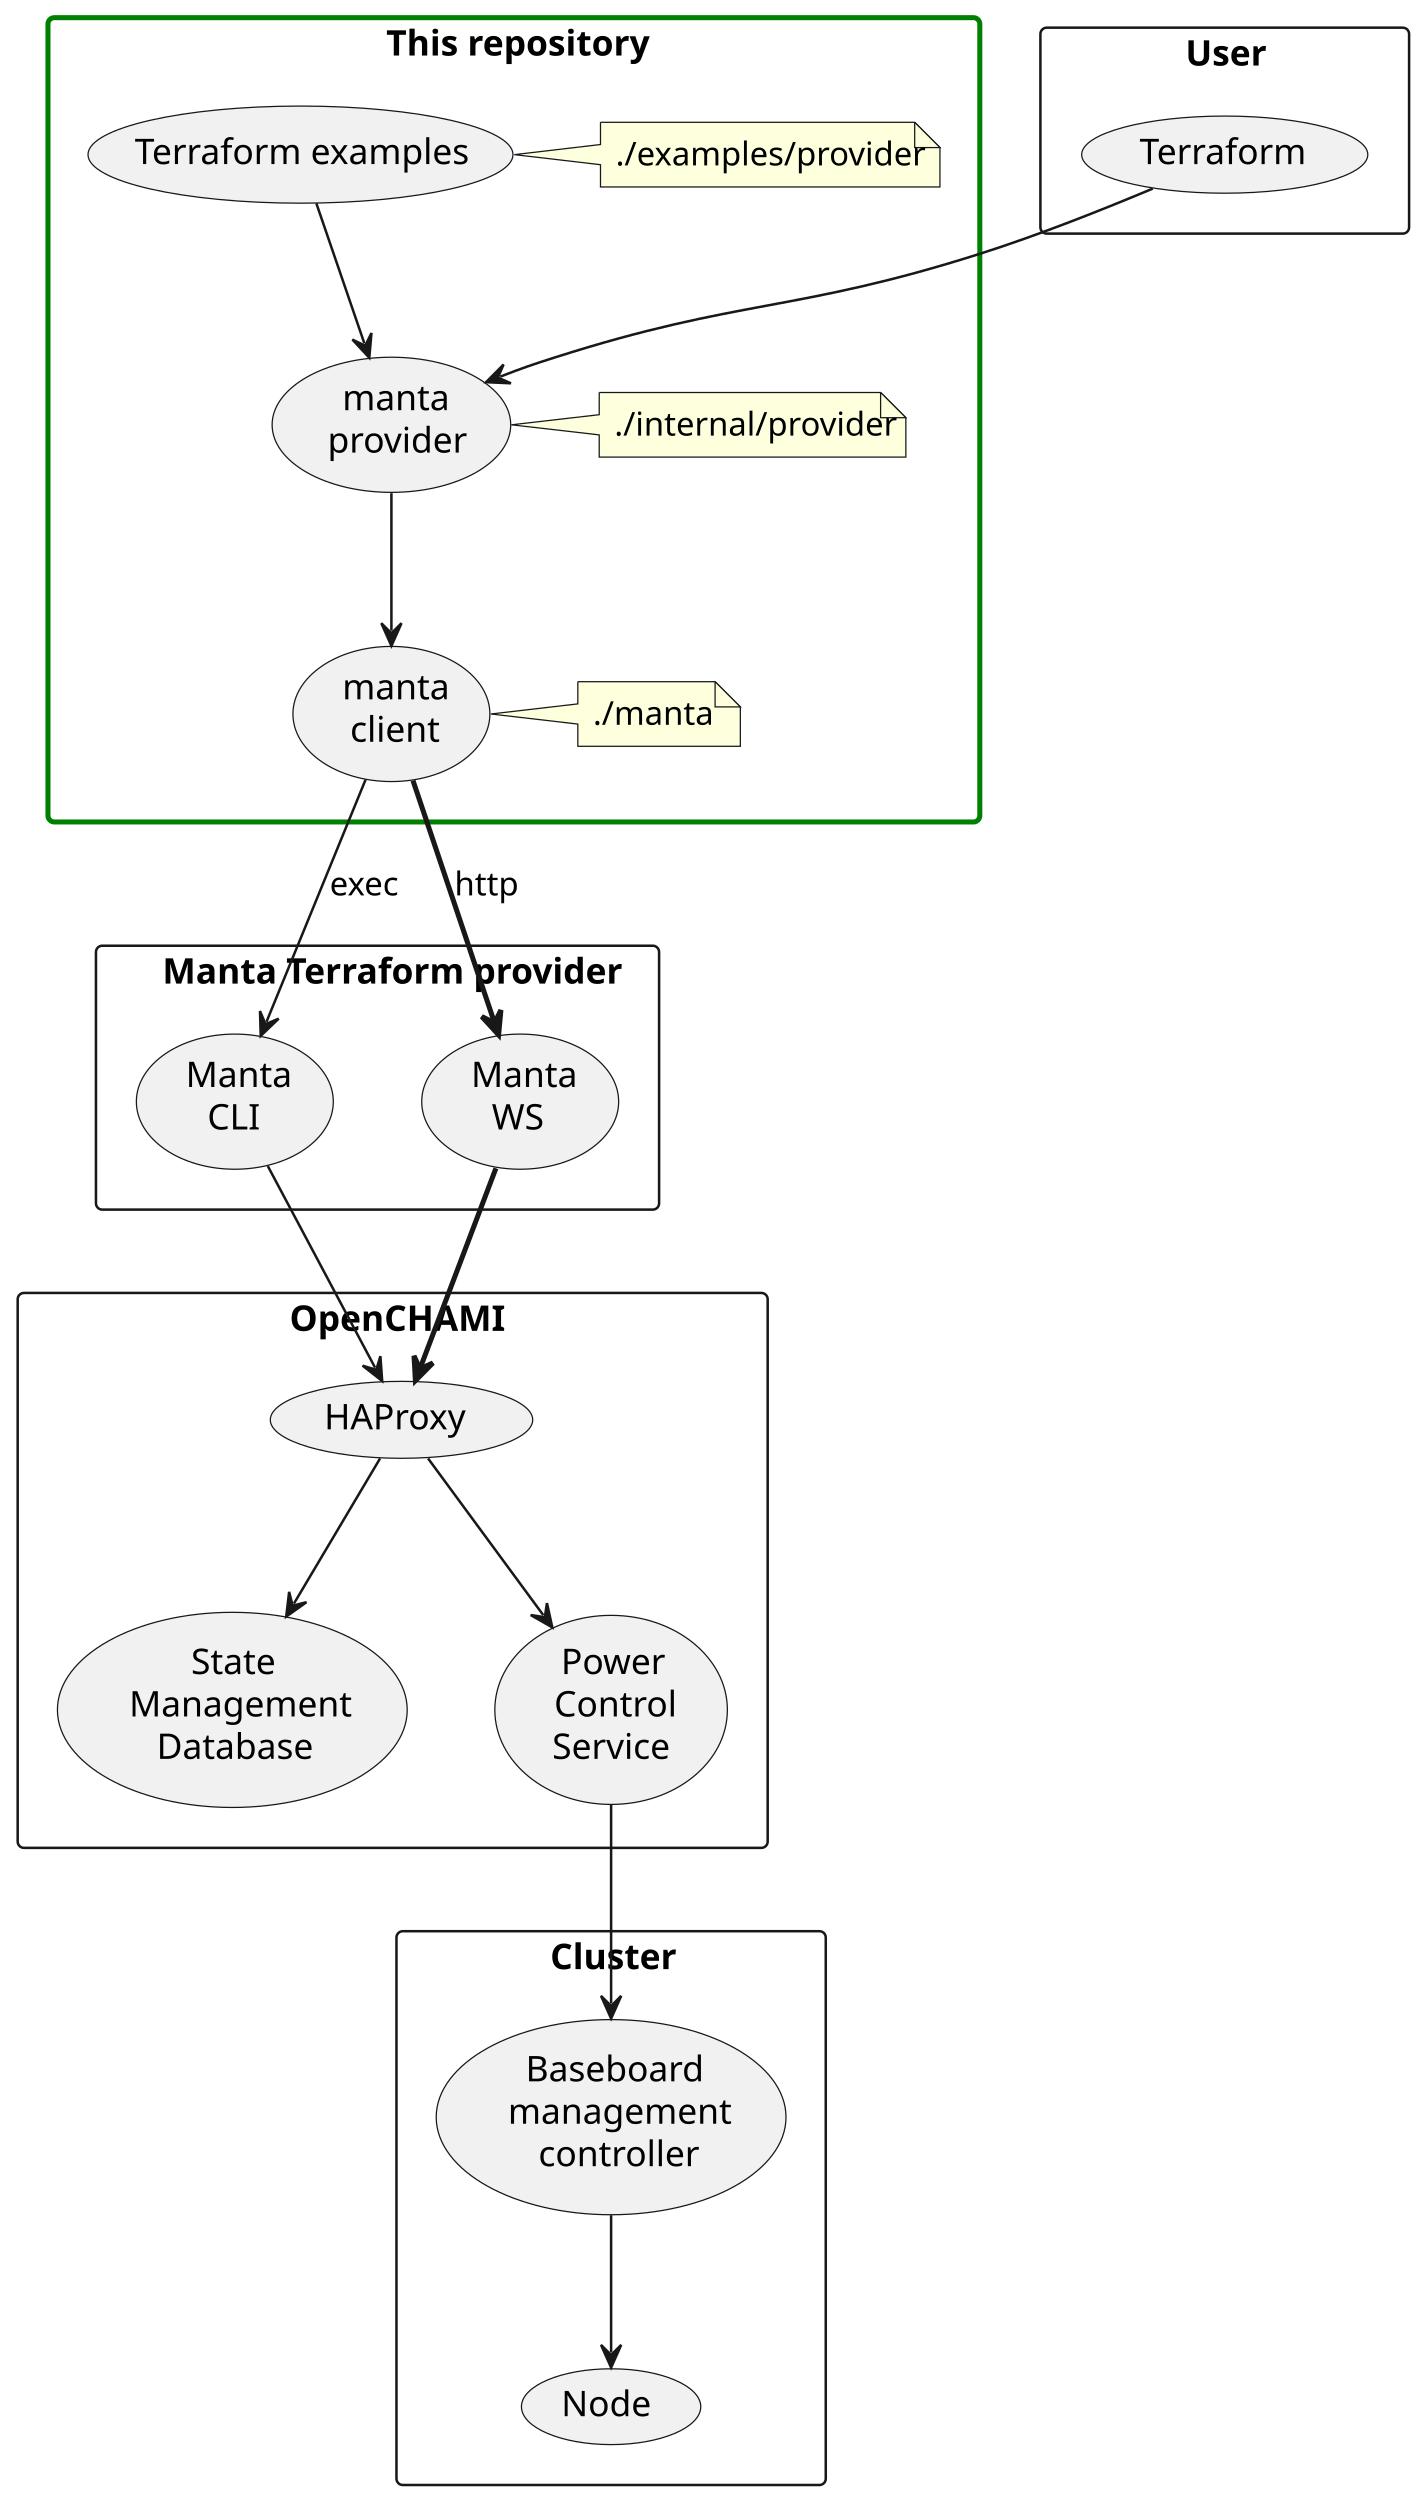
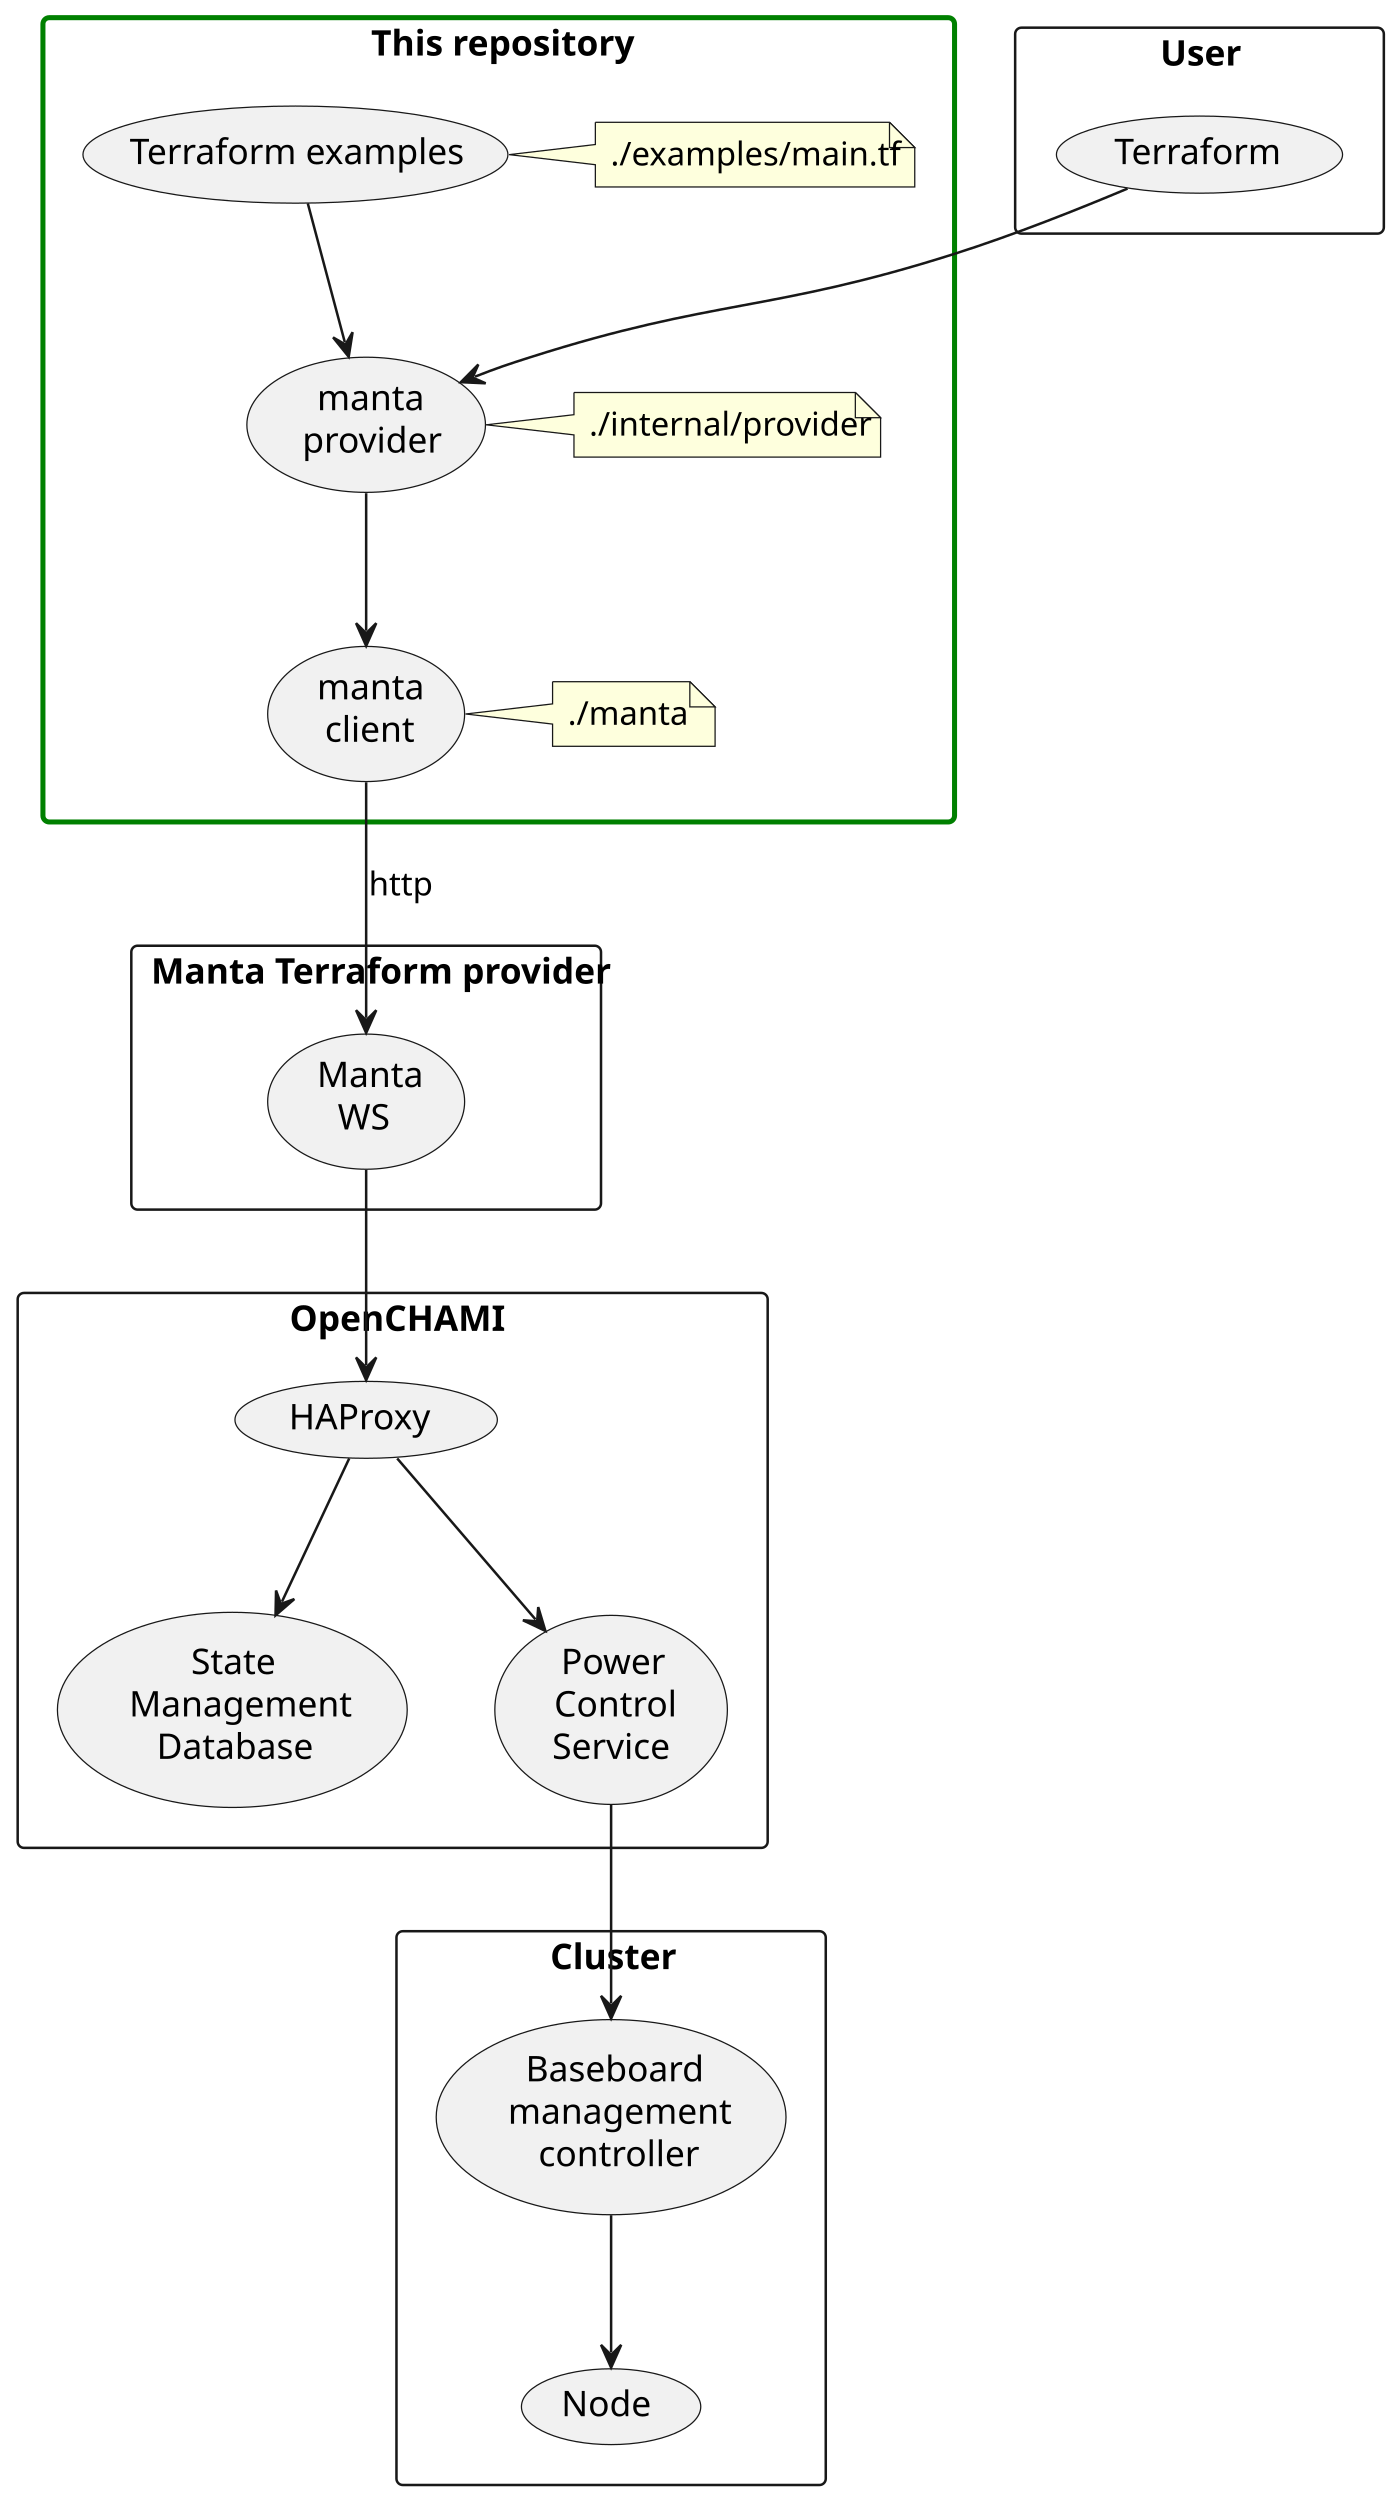
- <svg xmlns="http://www.w3.org/2000/svg" contentStyleType="text/css" data-diagram-type="DESCRIPTION" height="990px" preserveAspectRatio="none" style="width:564px;height:990px;background:#FFFFFF;" version="1.1" viewBox="0 0 564 990" width="564px" zoomAndPan="magnify">
+ <svg xmlns="http://www.w3.org/2000/svg" contentStyleType="text/css" data-diagram-type="DESCRIPTION" height="990px" preserveAspectRatio="none" style="width:554px;height:990px;background:#FFFFFF;" version="1.1" viewBox="0 0 554 990" width="554px" zoomAndPan="magnify">
  <defs />
  <g>
    <g class="cluster" data-entity="pc" data-source-line="2" data-uid="ent0002" id="cluster_pc">
-       <rect fill="none" height="81.55" rx="2.5" ry="2.5" style="stroke:#181818;stroke-width:1;" width="146" x="412" y="10.96" />
-       <text fill="#000000" font-family="sans-serif" font-size="14" font-weight="bold" lengthAdjust="spacing" textLength="31.122" x="469.439" y="25.966">User</text>
+       <rect fill="none" height="81.55" rx="2.5" ry="2.5" style="stroke:#181818;stroke-width:1;" width="146" x="402" y="10.96" />
+       <text fill="#000000" font-family="sans-serif" font-size="14" font-weight="bold" lengthAdjust="spacing" textLength="31.122" x="459.439" y="25.966">User</text>
    </g>
    <g class="cluster" data-entity="repo" data-source-line="6" data-uid="ent0004" id="cluster_repo">
-       <rect fill="none" height="318.5" rx="2.5" ry="2.5" style="stroke:#008000;stroke-width:2;" width="369" x="19" y="7" />
-       <text fill="#000000" font-family="sans-serif" font-size="14" font-weight="bold" lengthAdjust="spacing" textLength="101.136" x="152.932" y="22.006">This repository</text>
+       <rect fill="none" height="318.5" rx="2.5" ry="2.5" style="stroke:#008000;stroke-width:2;" width="361" x="17" y="7" />
+       <text fill="#000000" font-family="sans-serif" font-size="14" font-weight="bold" lengthAdjust="spacing" textLength="101.136" x="146.932" y="22.006">This repository</text>
    </g>
    <g class="cluster" data-entity="manta_terraform_provider" data-source-line="15" data-uid="ent0017" id="cluster_manta_terraform_provider">
-       <rect fill="none" height="104.51" rx="2.5" ry="2.5" style="stroke:#181818;stroke-width:1;" width="223" x="38" y="374.5" />
-       <text fill="#000000" font-family="sans-serif" font-size="14" font-weight="bold" lengthAdjust="spacing" textLength="170.365" x="64.317" y="389.506">Manta Terraform provider</text>
+       <rect fill="none" height="104.51" rx="2.5" ry="2.5" style="stroke:#181818;stroke-width:1;" width="186" x="52" y="374.5" />
+       <text fill="#000000" font-family="sans-serif" font-size="14" font-weight="bold" lengthAdjust="spacing" textLength="170.365" x="59.817" y="389.506">Manta Terraform provider</text>
    </g>
-     <g class="cluster" data-entity="openchami" data-source-line="20" data-uid="ent0020" id="cluster_openchami">
+     <g class="cluster" data-entity="openchami" data-source-line="19" data-uid="ent0019" id="cluster_openchami">
      <rect fill="none" height="219.75" rx="2.5" ry="2.5" style="stroke:#181818;stroke-width:1;" width="297" x="7" y="512.01" />
      <text fill="#000000" font-family="sans-serif" font-size="14" font-weight="bold" lengthAdjust="spacing" textLength="81.662" x="114.669" y="527.016">OpenCHAMI</text>
    </g>
-     <g class="cluster" data-entity="cluster" data-source-line="26" data-uid="ent0024" id="cluster_cluster">
+     <g class="cluster" data-entity="cluster" data-source-line="25" data-uid="ent0023" id="cluster_cluster">
      <rect fill="none" height="219.3" rx="2.5" ry="2.5" style="stroke:#181818;stroke-width:1;" width="170" x="157" y="764.76" />
      <text fill="#000000" font-family="sans-serif" font-size="14" font-weight="bold" lengthAdjust="spacing" textLength="48.23" x="217.885" y="779.766">Cluster</text>
    </g>
    <g class="entity" data-entity="terraform" data-source-line="3" data-uid="ent0003" id="entity_terraform">
-       <ellipse cx="484.998" cy="61.234" fill="#F1F1F1" rx="56.658" ry="15.274" style="stroke:#181818;stroke-width:0.5;" />
-       <text fill="#000000" font-family="sans-serif" font-size="14" lengthAdjust="spacing" textLength="61.446" x="451.276" y="64.987">Terraform</text>
+       <ellipse cx="474.998" cy="61.234" fill="#F1F1F1" rx="56.658" ry="15.274" style="stroke:#181818;stroke-width:0.5;" />
+       <text fill="#000000" font-family="sans-serif" font-size="14" lengthAdjust="spacing" textLength="61.446" x="441.276" y="64.987">Terraform</text>
    </g>
    <g class="entity" data-entity="terraform_examples" data-source-line="7" data-uid="ent0005" id="entity_terraform_examples">
-       <ellipse cx="118.997" cy="61.229" fill="#F1F1F1" rx="84.147" ry="19.229" style="stroke:#181818;stroke-width:0.5;" />
-       <text fill="#000000" font-family="sans-serif" font-size="14" lengthAdjust="spacing" textLength="125.243" x="53.375" y="64.982">Terraform examples</text>
+       <ellipse cx="116.997" cy="61.229" fill="#F1F1F1" rx="84.147" ry="19.229" style="stroke:#181818;stroke-width:0.5;" />
+       <text fill="#000000" font-family="sans-serif" font-size="14" lengthAdjust="spacing" textLength="125.243" x="51.375" y="64.982">Terraform examples</text>
    </g>
    <g class="entity" data-entity="GMN6" data-source-line="8" data-uid="ent0007" id="entity_GMN6">
-       <path d="M237.79,48.43 L237.79,57.23 L203.64,61.23 L237.79,65.23 L237.79,74.03 A0,0 0 0 0 237.79,74.03 L372.215,74.03 A0,0 0 0 0 372.215,74.03 L372.215,58.43 L362.215,48.43 L237.79,48.43 A0,0 0 0 0 237.79,48.43" fill="#FEFFDD" style="stroke:#181818;stroke-width:0.5;" />
-       <path d="M362.215,48.43 L362.215,58.43 L372.215,58.43 L362.215,48.43" fill="#FEFFDD" style="stroke:#181818;stroke-width:0.5;" />
-       <text fill="#000000" font-family="sans-serif" font-size="13" lengthAdjust="spacing" textLength="113.425" x="243.79" y="65.507">./examples/provider</text>
+       <path d="M235.76,48.43 L235.76,57.23 L201.6,61.23 L235.76,65.23 L235.76,74.03 A0,0 0 0 0 235.76,74.03 L362.242,74.03 A0,0 0 0 0 362.242,74.03 L362.242,58.43 L352.242,48.43 L235.76,48.43 A0,0 0 0 0 235.76,48.43" fill="#FEFFDD" style="stroke:#181818;stroke-width:0.5;" />
+       <path d="M352.242,48.43 L352.242,58.43 L362.242,58.43 L352.242,48.43" fill="#FEFFDD" style="stroke:#181818;stroke-width:0.5;" />
+       <text fill="#000000" font-family="sans-serif" font-size="13" lengthAdjust="spacing" textLength="105.482" x="241.76" y="65.507">./examples/main.tf</text>
    </g>
    <g class="entity" data-entity="terraform_manta_provider" data-source-line="9" data-uid="ent0009" id="entity_terraform_manta_provider">
-       <ellipse cx="155.002" cy="168.219" fill="#F1F1F1" rx="47.242" ry="26.759" style="stroke:#181818;stroke-width:0.5;" />
-       <text fill="#000000" font-family="sans-serif" font-size="14" lengthAdjust="spacing" textLength="38.906" x="135.549" y="162.425">manta</text>
-       <text fill="#000000" font-family="sans-serif" font-size="14" lengthAdjust="spacing" textLength="50.568" x="129.718" y="179.225">provider</text>
+       <ellipse cx="145.002" cy="168.219" fill="#F1F1F1" rx="47.242" ry="26.759" style="stroke:#181818;stroke-width:0.5;" />
+       <text fill="#000000" font-family="sans-serif" font-size="14" lengthAdjust="spacing" textLength="38.906" x="125.549" y="162.425">manta</text>
+       <text fill="#000000" font-family="sans-serif" font-size="14" lengthAdjust="spacing" textLength="50.568" x="119.718" y="179.225">provider</text>
    </g>
    <g class="entity" data-entity="GMN10" data-source-line="10" data-uid="ent0011" id="entity_GMN10">
-       <path d="M237.29,155.42 L237.29,164.22 L202.48,168.22 L237.29,172.22 L237.29,181.02 A0,0 0 0 0 237.29,181.02 L358.715,181.02 A0,0 0 0 0 358.715,181.02 L358.715,165.42 L348.715,155.42 L237.29,155.42 A0,0 0 0 0 237.29,155.42" fill="#FEFFDD" style="stroke:#181818;stroke-width:0.5;" />
-       <path d="M348.715,155.42 L348.715,165.42 L358.715,165.42 L348.715,155.42" fill="#FEFFDD" style="stroke:#181818;stroke-width:0.5;" />
-       <text fill="#000000" font-family="sans-serif" font-size="13" lengthAdjust="spacing" textLength="100.425" x="243.29" y="172.497">./internal/provider</text>
+       <path d="M227.29,155.42 L227.29,164.22 L192.48,168.22 L227.29,172.22 L227.29,181.02 A0,0 0 0 0 227.29,181.02 L348.715,181.02 A0,0 0 0 0 348.715,181.02 L348.715,165.42 L338.715,155.42 L227.29,155.42 A0,0 0 0 0 227.29,155.42" fill="#FEFFDD" style="stroke:#181818;stroke-width:0.5;" />
+       <path d="M338.715,155.42 L338.715,165.42 L348.715,165.42 L338.715,155.42" fill="#FEFFDD" style="stroke:#181818;stroke-width:0.5;" />
+       <text fill="#000000" font-family="sans-serif" font-size="13" lengthAdjust="spacing" textLength="100.425" x="233.29" y="172.497">./internal/provider</text>
    </g>
    <g class="entity" data-entity="terraform_manta_client" data-source-line="11" data-uid="ent0013" id="entity_terraform_manta_client">
-       <ellipse cx="154.996" cy="282.739" fill="#F1F1F1" rx="38.996" ry="26.759" style="stroke:#181818;stroke-width:0.5;" />
-       <text fill="#000000" font-family="sans-serif" font-size="14" lengthAdjust="spacing" textLength="38.906" x="135.543" y="276.945">manta</text>
-       <text fill="#000000" font-family="sans-serif" font-size="14" lengthAdjust="spacing" textLength="32.676" x="138.658" y="293.745">client</text>
+       <ellipse cx="144.996" cy="282.739" fill="#F1F1F1" rx="38.996" ry="26.759" style="stroke:#181818;stroke-width:0.5;" />
+       <text fill="#000000" font-family="sans-serif" font-size="14" lengthAdjust="spacing" textLength="38.906" x="125.543" y="276.945">manta</text>
+       <text fill="#000000" font-family="sans-serif" font-size="14" lengthAdjust="spacing" textLength="32.676" x="128.658" y="293.745">client</text>
    </g>
    <g class="entity" data-entity="GMN14" data-source-line="12" data-uid="ent0015" id="entity_GMN14">
-       <path d="M228.82,269.94 L228.82,278.74 L194.34,282.74 L228.82,286.74 L228.82,295.54 A0,0 0 0 0 228.82,295.54 L293.175,295.54 A0,0 0 0 0 293.175,295.54 L293.175,279.94 L283.175,269.94 L228.82,269.94 A0,0 0 0 0 228.82,269.94" fill="#FEFFDD" style="stroke:#181818;stroke-width:0.5;" />
-       <path d="M283.175,269.94 L283.175,279.94 L293.175,279.94 L283.175,269.94" fill="#FEFFDD" style="stroke:#181818;stroke-width:0.5;" />
-       <text fill="#000000" font-family="sans-serif" font-size="13" lengthAdjust="spacing" textLength="43.355" x="234.82" y="287.017">./manta</text>
+       <path d="M218.82,269.94 L218.82,278.74 L184.34,282.74 L218.82,286.74 L218.82,295.54 A0,0 0 0 0 218.82,295.54 L283.175,295.54 A0,0 0 0 0 283.175,295.54 L283.175,279.94 L273.175,269.94 L218.82,269.94 A0,0 0 0 0 218.82,269.94" fill="#FEFFDD" style="stroke:#181818;stroke-width:0.5;" />
+       <path d="M273.175,269.94 L273.175,279.94 L283.175,279.94 L273.175,269.94" fill="#FEFFDD" style="stroke:#181818;stroke-width:0.5;" />
+       <text fill="#000000" font-family="sans-serif" font-size="13" lengthAdjust="spacing" textLength="43.355" x="224.82" y="287.017">./manta</text>
    </g>
-     <g class="entity" data-entity="mantacli" data-source-line="16" data-uid="ent0018" id="entity_mantacli">
-       <ellipse cx="92.996" cy="436.259" fill="#F1F1F1" rx="38.996" ry="26.759" style="stroke:#181818;stroke-width:0.5;" />
-       <text fill="#000000" font-family="sans-serif" font-size="14" lengthAdjust="spacing" textLength="38.906" x="73.543" y="430.465">Manta</text>
-       <text fill="#000000" font-family="sans-serif" font-size="14" lengthAdjust="spacing" textLength="21.784" x="82.104" y="447.265">CLI</text>
+     <g class="entity" data-entity="mantaws" data-source-line="16" data-uid="ent0018" id="entity_mantaws">
+       <ellipse cx="144.996" cy="436.259" fill="#F1F1F1" rx="38.996" ry="26.759" style="stroke:#181818;stroke-width:0.5;" />
+       <text fill="#000000" font-family="sans-serif" font-size="14" lengthAdjust="spacing" textLength="38.906" x="125.543" y="430.465">Manta</text>
+       <text fill="#000000" font-family="sans-serif" font-size="14" lengthAdjust="spacing" textLength="22.554" x="133.719" y="447.265">WS</text>
    </g>
-     <g class="entity" data-entity="mantaws" data-source-line="17" data-uid="ent0019" id="entity_mantaws">
-       <ellipse cx="205.996" cy="436.259" fill="#F1F1F1" rx="38.996" ry="26.759" style="stroke:#181818;stroke-width:0.5;" />
-       <text fill="#000000" font-family="sans-serif" font-size="14" lengthAdjust="spacing" textLength="38.906" x="186.543" y="430.465">Manta</text>
-       <text fill="#000000" font-family="sans-serif" font-size="14" lengthAdjust="spacing" textLength="22.554" x="194.719" y="447.265">WS</text>
-     </g>
-     <g class="entity" data-entity="smd" data-source-line="21" data-uid="ent0021" id="entity_smd">
+     <g class="entity" data-entity="smd" data-source-line="20" data-uid="ent0020" id="entity_smd">
      <ellipse cx="91.999" cy="677.118" fill="#F1F1F1" rx="69.258" ry="38.638" style="stroke:#181818;stroke-width:0.5;" />
      <text fill="#000000" font-family="sans-serif" font-size="14" lengthAdjust="spacing" textLength="32.69" x="75.654" y="662.924">State</text>
      <text fill="#000000" font-family="sans-serif" font-size="14" lengthAdjust="spacing" textLength="81.704" x="51.147" y="679.724">Management</text>
      <text fill="#000000" font-family="sans-serif" font-size="14" lengthAdjust="spacing" textLength="59.92" x="62.039" y="696.524">Database</text>
    </g>
-     <g class="entity" data-entity="pcs" data-source-line="22" data-uid="ent0022" id="entity_pcs">
+     <g class="entity" data-entity="pcs" data-source-line="21" data-uid="ent0021" id="entity_pcs">
      <ellipse cx="241.996" cy="677.117" fill="#F1F1F1" rx="46.046" ry="37.437" style="stroke:#181818;stroke-width:0.5;" />
      <text fill="#000000" font-family="sans-serif" font-size="14" lengthAdjust="spacing" textLength="39.676" x="222.158" y="662.923">Power</text>
      <text fill="#000000" font-family="sans-serif" font-size="14" lengthAdjust="spacing" textLength="45.122" x="219.435" y="679.723">Control</text>
      <text fill="#000000" font-family="sans-serif" font-size="14" lengthAdjust="spacing" textLength="46.676" x="218.658" y="696.523">Service</text>
    </g>
-     <g class="entity" data-entity="haproxy" data-source-line="23" data-uid="ent0023" id="entity_haproxy">
-       <ellipse cx="158.998" cy="562.254" fill="#F1F1F1" rx="51.958" ry="15.234" style="stroke:#181818;stroke-width:0.5;" />
-       <text fill="#000000" font-family="sans-serif" font-size="14" lengthAdjust="spacing" textLength="55.23" x="128.383" y="566.007">HAProxy</text>
+     <g class="entity" data-entity="haproxy" data-source-line="22" data-uid="ent0022" id="entity_haproxy">
+       <ellipse cx="144.998" cy="562.254" fill="#F1F1F1" rx="51.958" ry="15.234" style="stroke:#181818;stroke-width:0.5;" />
+       <text fill="#000000" font-family="sans-serif" font-size="14" lengthAdjust="spacing" textLength="55.23" x="114.383" y="566.007">HAProxy</text>
    </g>
-     <g class="entity" data-entity="bmc" data-source-line="27" data-uid="ent0025" id="entity_bmc">
+     <g class="entity" data-entity="bmc" data-source-line="26" data-uid="ent0024" id="entity_bmc">
      <ellipse cx="241.999" cy="838.398" fill="#F1F1F1" rx="69.258" ry="38.638" style="stroke:#181818;stroke-width:0.5;" />
      <text fill="#000000" font-family="sans-serif" font-size="14" lengthAdjust="spacing" textLength="67.704" x="208.147" y="824.204">Baseboard</text>
      <text fill="#000000" font-family="sans-serif" font-size="14" lengthAdjust="spacing" textLength="81.704" x="201.147" y="841.004">management</text>
      <text fill="#000000" font-family="sans-serif" font-size="14" lengthAdjust="spacing" textLength="57.568" x="213.215" y="857.804">controller</text>
    </g>
-     <g class="entity" data-entity="node" data-source-line="28" data-uid="ent0026" id="entity_node">
+     <g class="entity" data-entity="node" data-source-line="27" data-uid="ent0025" id="entity_node">
      <ellipse cx="241.996" cy="953.053" fill="#F1F1F1" rx="35.506" ry="15.013" style="stroke:#181818;stroke-width:0.5;" />
      <text fill="#000000" font-family="sans-serif" font-size="14" lengthAdjust="spacing" textLength="33.46" x="222.266" y="956.806">Node</text>
    </g>
-     <g class="link" data-entity-1="terraform" data-entity-2="terraform_manta_provider" data-source-line="31" data-uid="lnk27" id="link_terraform_terraform_manta_provider">
-       <path d="M456.51,74.67 C437.38,82.72 411.47,93.05 388,100.51 C314.75,123.77 293.23,118.15 220,141.46 C210.98,144.33 207.008,145.666 198.078,149.156" fill="none" id="terraform-to-terraform_manta_provider" style="stroke:#181818;stroke-width:1;" />
-       <polygon fill="#181818" points="192.49,151.34,202.329,151.79,197.147,149.52,199.417,144.338,192.49,151.34" style="stroke:#181818;stroke-width:1;" />
+     <g class="link" data-entity-1="terraform" data-entity-2="terraform_manta_provider" data-source-line="30" data-uid="lnk26" id="link_terraform_terraform_manta_provider">
+       <path d="M446.51,74.67 C427.38,82.72 401.47,93.05 378,100.51 C304.75,123.77 283.23,118.15 210,141.46 C200.98,144.33 197.008,145.666 188.078,149.156" fill="none" id="terraform-to-terraform_manta_provider" style="stroke:#181818;stroke-width:1;" />
+       <polygon fill="#181818" points="182.49,151.34,192.329,151.79,187.147,149.52,189.417,144.338,182.49,151.34" style="stroke:#181818;stroke-width:1;" />
    </g>
-     <g class="link" data-entity-1="terraform_examples" data-entity-2="terraform_manta_provider" data-source-line="32" data-uid="lnk28" id="link_terraform_examples_terraform_manta_provider">
-       <path d="M125.27,80.52 C131.07,97.44 137.802,117.085 144.292,135.995" fill="none" id="terraform_examples-to-terraform_manta_provider" style="stroke:#181818;stroke-width:1;" />
-       <polygon fill="#181818" points="146.24,141.67,147.102,131.859,144.617,136.941,139.535,134.456,146.24,141.67" style="stroke:#181818;stroke-width:1;" />
+     <g class="link" data-entity-1="terraform_examples" data-entity-2="terraform_manta_provider" data-source-line="31" data-uid="lnk27" id="link_terraform_examples_terraform_manta_provider">
+       <path d="M121.88,80.52 C126.36,97.32 131.505,116.612 136.535,135.482" fill="none" id="terraform_examples-to-terraform_manta_provider" style="stroke:#181818;stroke-width:1;" />
+       <polygon fill="#181818" points="138.08,141.28,139.627,131.553,136.792,136.449,131.897,133.614,138.08,141.28" style="stroke:#181818;stroke-width:1;" />
    </g>
-     <g class="link" data-entity-1="terraform_manta_provider" data-entity-2="terraform_manta_client" data-source-line="33" data-uid="lnk29" id="link_terraform_manta_provider_terraform_manta_client">
-       <path d="M155,195.32 C155,213.49 155,231.64 155,249.78" fill="none" id="terraform_manta_provider-to-terraform_manta_client" style="stroke:#181818;stroke-width:1;" />
-       <polygon fill="#181818" points="155,255.78,159,246.78,155,250.78,151,246.78,155,255.78" style="stroke:#181818;stroke-width:1;" />
+     <g class="link" data-entity-1="terraform_manta_provider" data-entity-2="terraform_manta_client" data-source-line="32" data-uid="lnk28" id="link_terraform_manta_provider_terraform_manta_client">
+       <path d="M145,195.32 C145,213.49 145,231.64 145,249.78" fill="none" id="terraform_manta_provider-to-terraform_manta_client" style="stroke:#181818;stroke-width:1;" />
+       <polygon fill="#181818" points="145,255.78,149,246.78,145,250.78,141,246.78,145,255.78" style="stroke:#181818;stroke-width:1;" />
    </g>
-     <g class="link" data-entity-1="terraform_manta_client" data-entity-2="mantacli" data-source-line="34" data-uid="lnk30" id="link_terraform_manta_client_mantacli">
-       <path d="M144.76,308.76 C133.27,336.83 117.023,376.557 105.523,404.647" fill="none" id="terraform_manta_client-to-mantacli" style="stroke:#181818;stroke-width:1;" />
-       <polygon fill="#181818" points="103.25,410.2,110.362,403.387,105.144,405.573,102.958,400.356,103.25,410.2" style="stroke:#181818;stroke-width:1;" />
-       <text fill="#000000" font-family="sans-serif" font-size="13" lengthAdjust="spacing" textLength="27.456" x="130.55" y="354.577">exec</text>
+     <g class="link" data-entity-1="terraform_manta_client" data-entity-2="mantaws" data-source-line="33" data-uid="lnk29" id="link_terraform_manta_client_mantaws">
+       <path d="M145,309.78 C145,337.54 145,375.23 145,403.04" fill="none" id="terraform_manta_client-to-mantaws" style="stroke:#181818;stroke-width:1;" />
+       <polygon fill="#181818" points="145,409.04,149,400.04,145,404.04,141,400.04,145,409.04" style="stroke:#181818;stroke-width:1;" />
+       <text fill="#000000" font-family="sans-serif" font-size="13" lengthAdjust="spacing" textLength="21.684" x="146" y="354.577">http</text>
    </g>
-     <g class="link" data-entity-1="terraform_manta_client" data-entity-2="mantaws" data-source-line="35" data-uid="lnk31" id="link_terraform_manta_client_mantaws">
-       <path d="M163.54,309.1 C172.95,337.07 186.095,376.124 195.525,404.124" fill="none" id="terraform_manta_client-to-mantaws" style="stroke:#181818;stroke-width:2;" />
-       <polygon fill="#181818" points="197.44,409.81,198.358,400.004,195.844,405.072,190.777,402.557,197.44,409.81" style="stroke:#181818;stroke-width:2;" />
-       <text fill="#000000" font-family="sans-serif" font-size="13" lengthAdjust="spacing" textLength="21.684" x="179.97" y="354.577">http</text>
+     <g class="link" data-entity-1="mantaws" data-entity-2="haproxy" data-source-line="34" data-uid="lnk30" id="link_mantaws_haproxy">
+       <path d="M145,463.25 C145,488.53 145,520.03 145,540.54" fill="none" id="mantaws-to-haproxy" style="stroke:#181818;stroke-width:1;" />
+       <polygon fill="#181818" points="145,546.54,149,537.54,145,541.54,141,537.54,145,546.54" style="stroke:#181818;stroke-width:1;" />
    </g>
-     <g class="link" data-entity-1="mantacli" data-entity-2="haproxy" data-source-line="36" data-uid="lnk32" id="link_mantacli_haproxy">
-       <path d="M106.04,461.75 C119.56,487.16 137.431,520.733 148.521,541.573" fill="none" id="mantacli-to-haproxy" style="stroke:#181818;stroke-width:1;" />
-       <polygon fill="#181818" points="151.34,546.87,150.643,537.046,148.991,542.456,143.581,540.804,151.34,546.87" style="stroke:#181818;stroke-width:1;" />
+     <g class="link" data-entity-1="haproxy" data-entity-2="smd" data-source-line="35" data-uid="lnk31" id="link_haproxy_smd">
+       <path d="M138.29,577.54 C130.99,593.09 121.59,613.099 111.66,634.249" fill="none" id="haproxy-to-smd" style="stroke:#181818;stroke-width:1;" />
+       <polygon fill="#181818" points="109.11,639.68,116.556,633.233,111.235,635.154,109.314,629.833,109.11,639.68" style="stroke:#181818;stroke-width:1;" />
    </g>
-     <g class="link" data-entity-1="mantaws" data-entity-2="haproxy" data-source-line="37" data-uid="lnk33" id="link_mantaws_haproxy">
-       <path d="M196.38,462.65 C186.76,488.01 174.447,520.5 166.627,541.13" fill="none" id="mantaws-to-haproxy" style="stroke:#181818;stroke-width:2;" />
-       <polygon fill="#181818" points="164.5,546.74,171.43,539.742,166.272,542.065,163.95,536.907,164.5,546.74" style="stroke:#181818;stroke-width:2;" />
+     <g class="link" data-entity-1="haproxy" data-entity-2="pcs" data-source-line="36" data-uid="lnk32" id="link_haproxy_pcs">
+       <path d="M157.29,577.54 C171.97,594.63 193.031,619.128 212.061,641.288" fill="none" id="haproxy-to-pcs" style="stroke:#181818;stroke-width:1;" />
+       <polygon fill="#181818" points="215.97,645.84,213.141,636.406,212.713,642.047,207.072,641.618,215.97,645.84" style="stroke:#181818;stroke-width:1;" />
    </g>
-     <g class="link" data-entity-1="haproxy" data-entity-2="smd" data-source-line="38" data-uid="lnk34" id="link_haproxy_smd">
-       <path d="M150.51,577.54 C141.22,593.2 129.013,613.761 116.403,635.001" fill="none" id="haproxy-to-smd" style="stroke:#181818;stroke-width:1;" />
-       <polygon fill="#181818" points="113.34,640.16,121.374,634.463,115.892,635.861,114.495,630.379,113.34,640.16" style="stroke:#181818;stroke-width:1;" />
-     </g>
-     <g class="link" data-entity-1="haproxy" data-entity-2="pcs" data-source-line="39" data-uid="lnk35" id="link_haproxy_pcs">
-       <path d="M169.51,577.54 C181.81,594.27 198.994,617.648 215.154,639.607" fill="none" id="haproxy-to-pcs" style="stroke:#181818;stroke-width:1;" />
-       <polygon fill="#181818" points="218.71,644.44,216.597,634.82,215.746,640.413,210.154,639.562,218.71,644.44" style="stroke:#181818;stroke-width:1;" />
-     </g>
-     <g class="link" data-entity-1="pcs" data-entity-2="bmc" data-source-line="40" data-uid="lnk36" id="link_pcs_bmc">
+     <g class="link" data-entity-1="pcs" data-entity-2="bmc" data-source-line="37" data-uid="lnk33" id="link_pcs_bmc">
      <path d="M242,714.66 C242,740.01 242,767.7 242,793.36" fill="none" id="pcs-to-bmc" style="stroke:#181818;stroke-width:1;" />
      <polygon fill="#181818" points="242,799.36,246,790.36,242,794.36,238,790.36,242,799.36" style="stroke:#181818;stroke-width:1;" />
    </g>
-     <g class="link" data-entity-1="bmc" data-entity-2="node" data-source-line="41" data-uid="lnk37" id="link_bmc_node">
+     <g class="link" data-entity-1="bmc" data-entity-2="node" data-source-line="38" data-uid="lnk34" id="link_bmc_node">
      <path d="M242,877.22 C242,897.93 242,916.39 242,931.57" fill="none" id="bmc-to-node" style="stroke:#181818;stroke-width:1;" />
      <polygon fill="#181818" points="242,937.57,246,928.57,242,932.57,238,928.57,242,937.57" style="stroke:#181818;stroke-width:1;" />
    </g>
  </g>
</svg>
